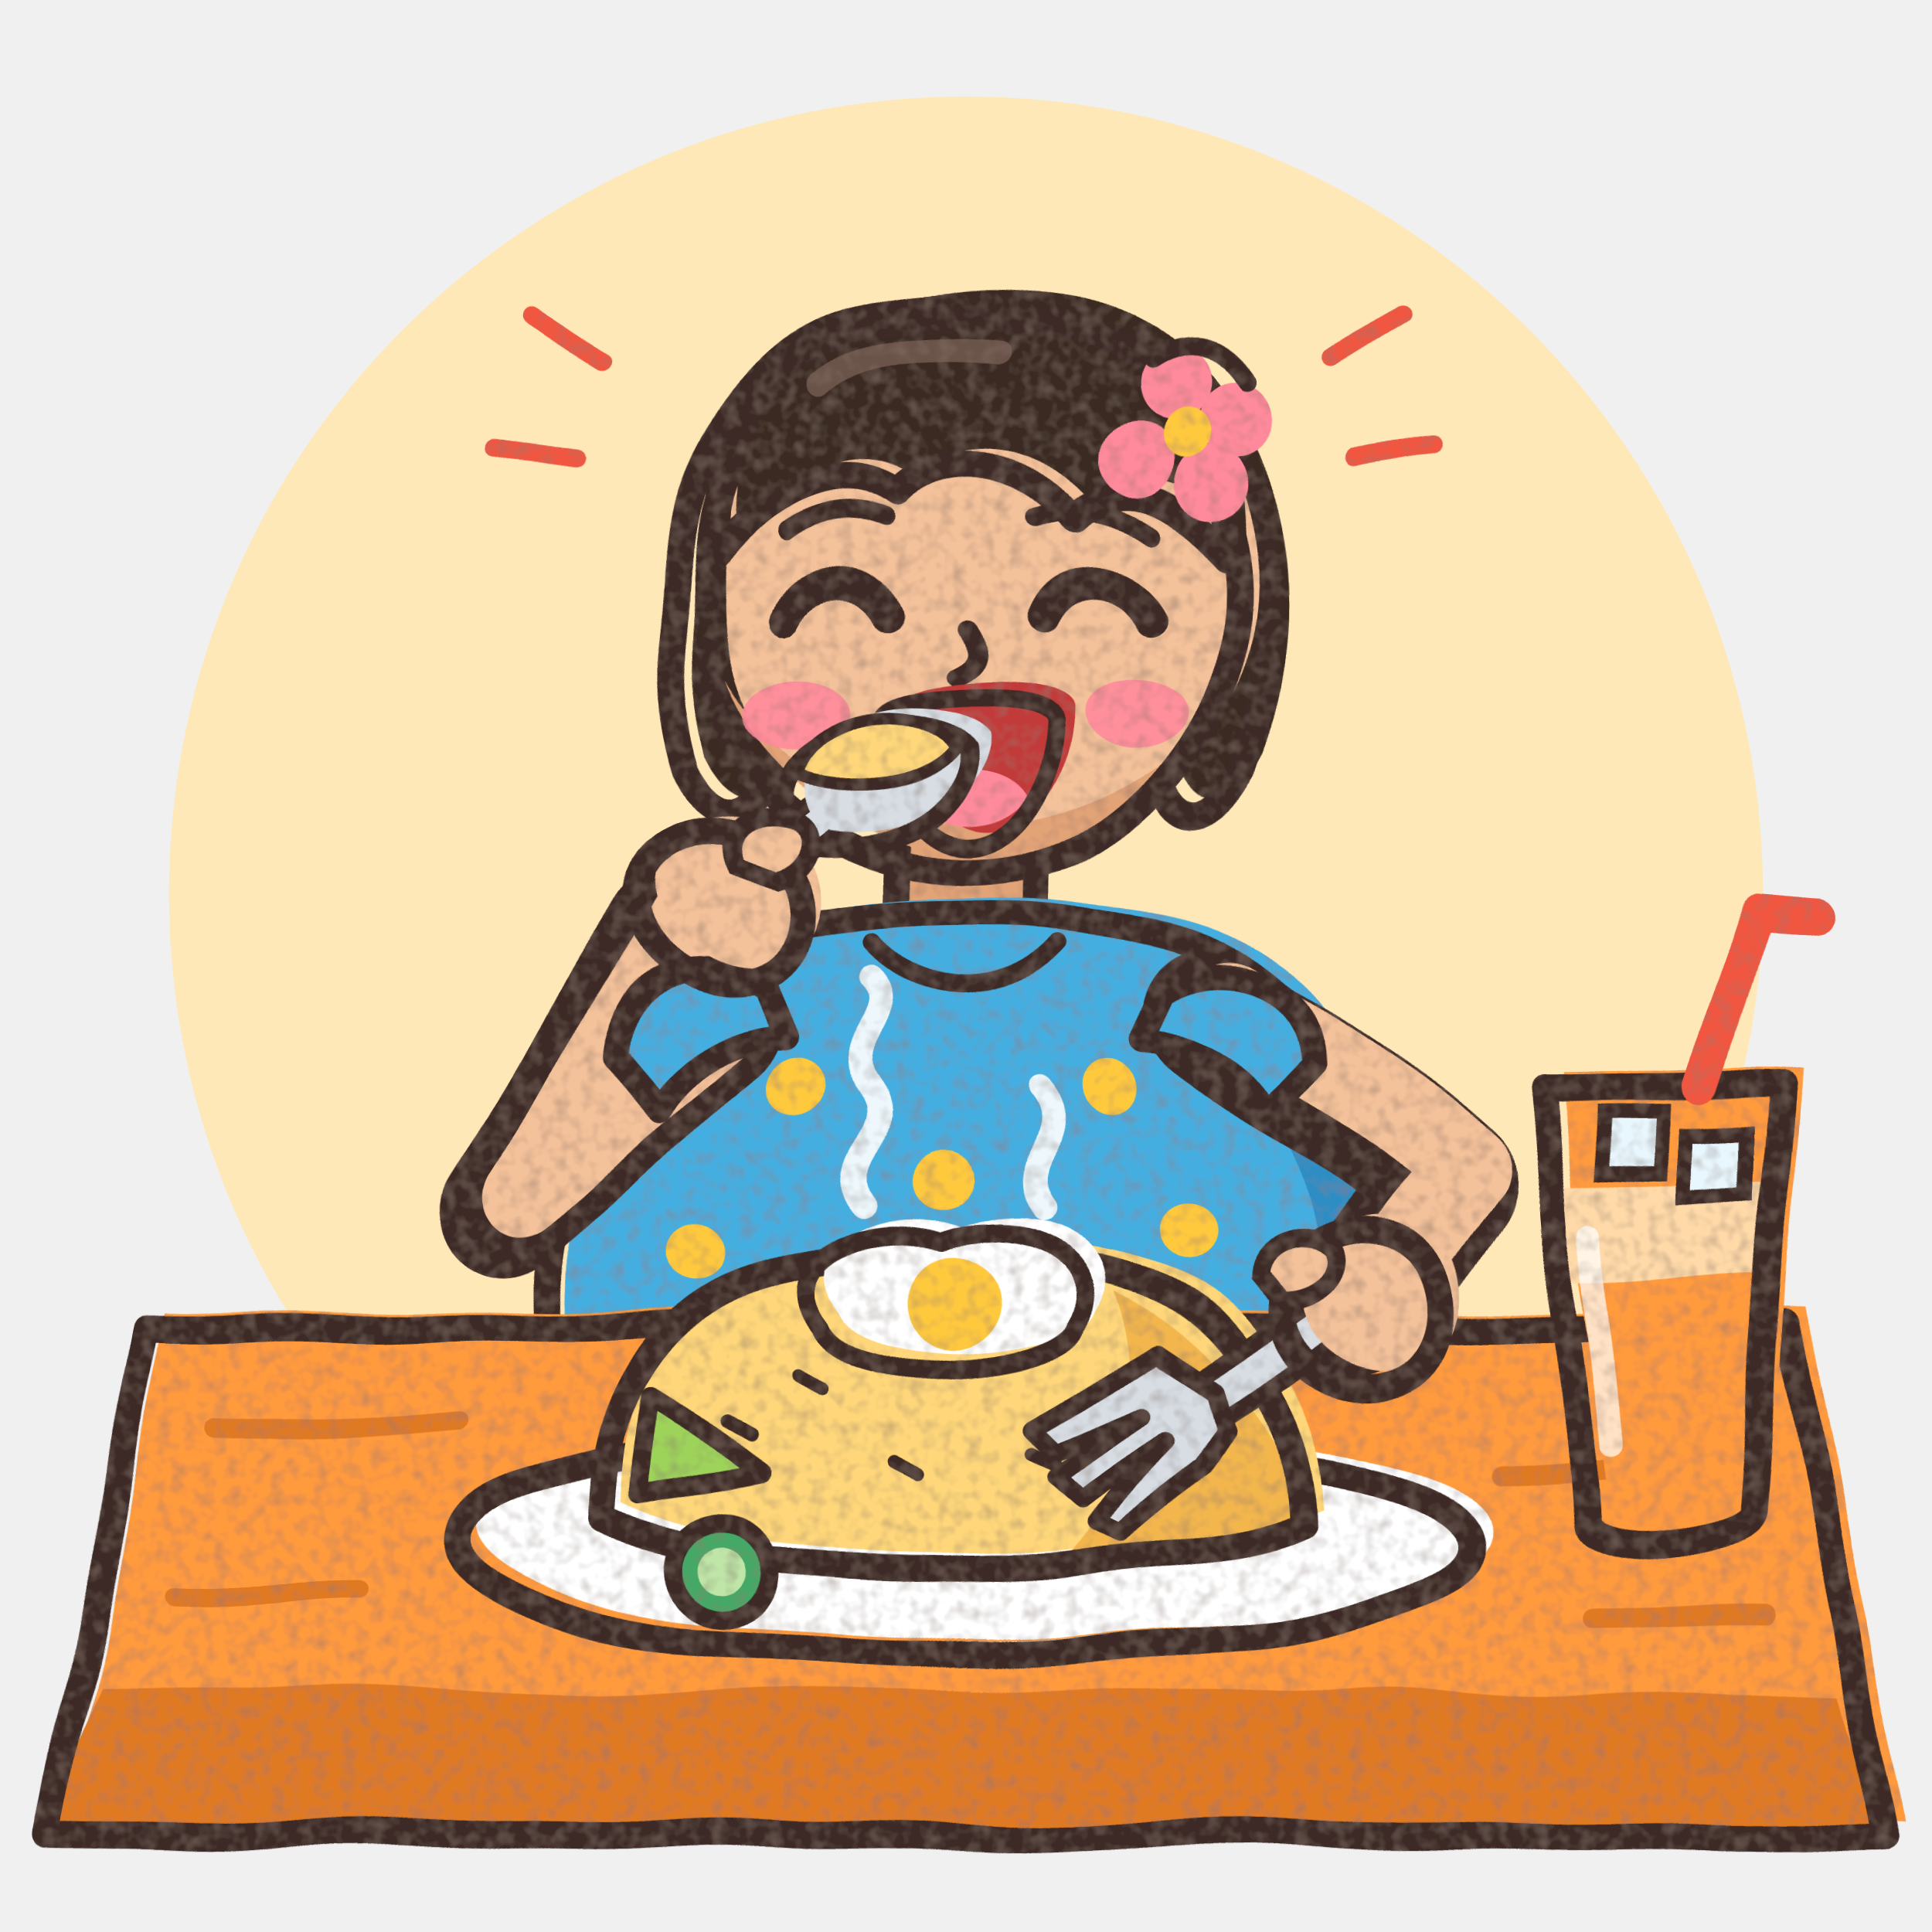
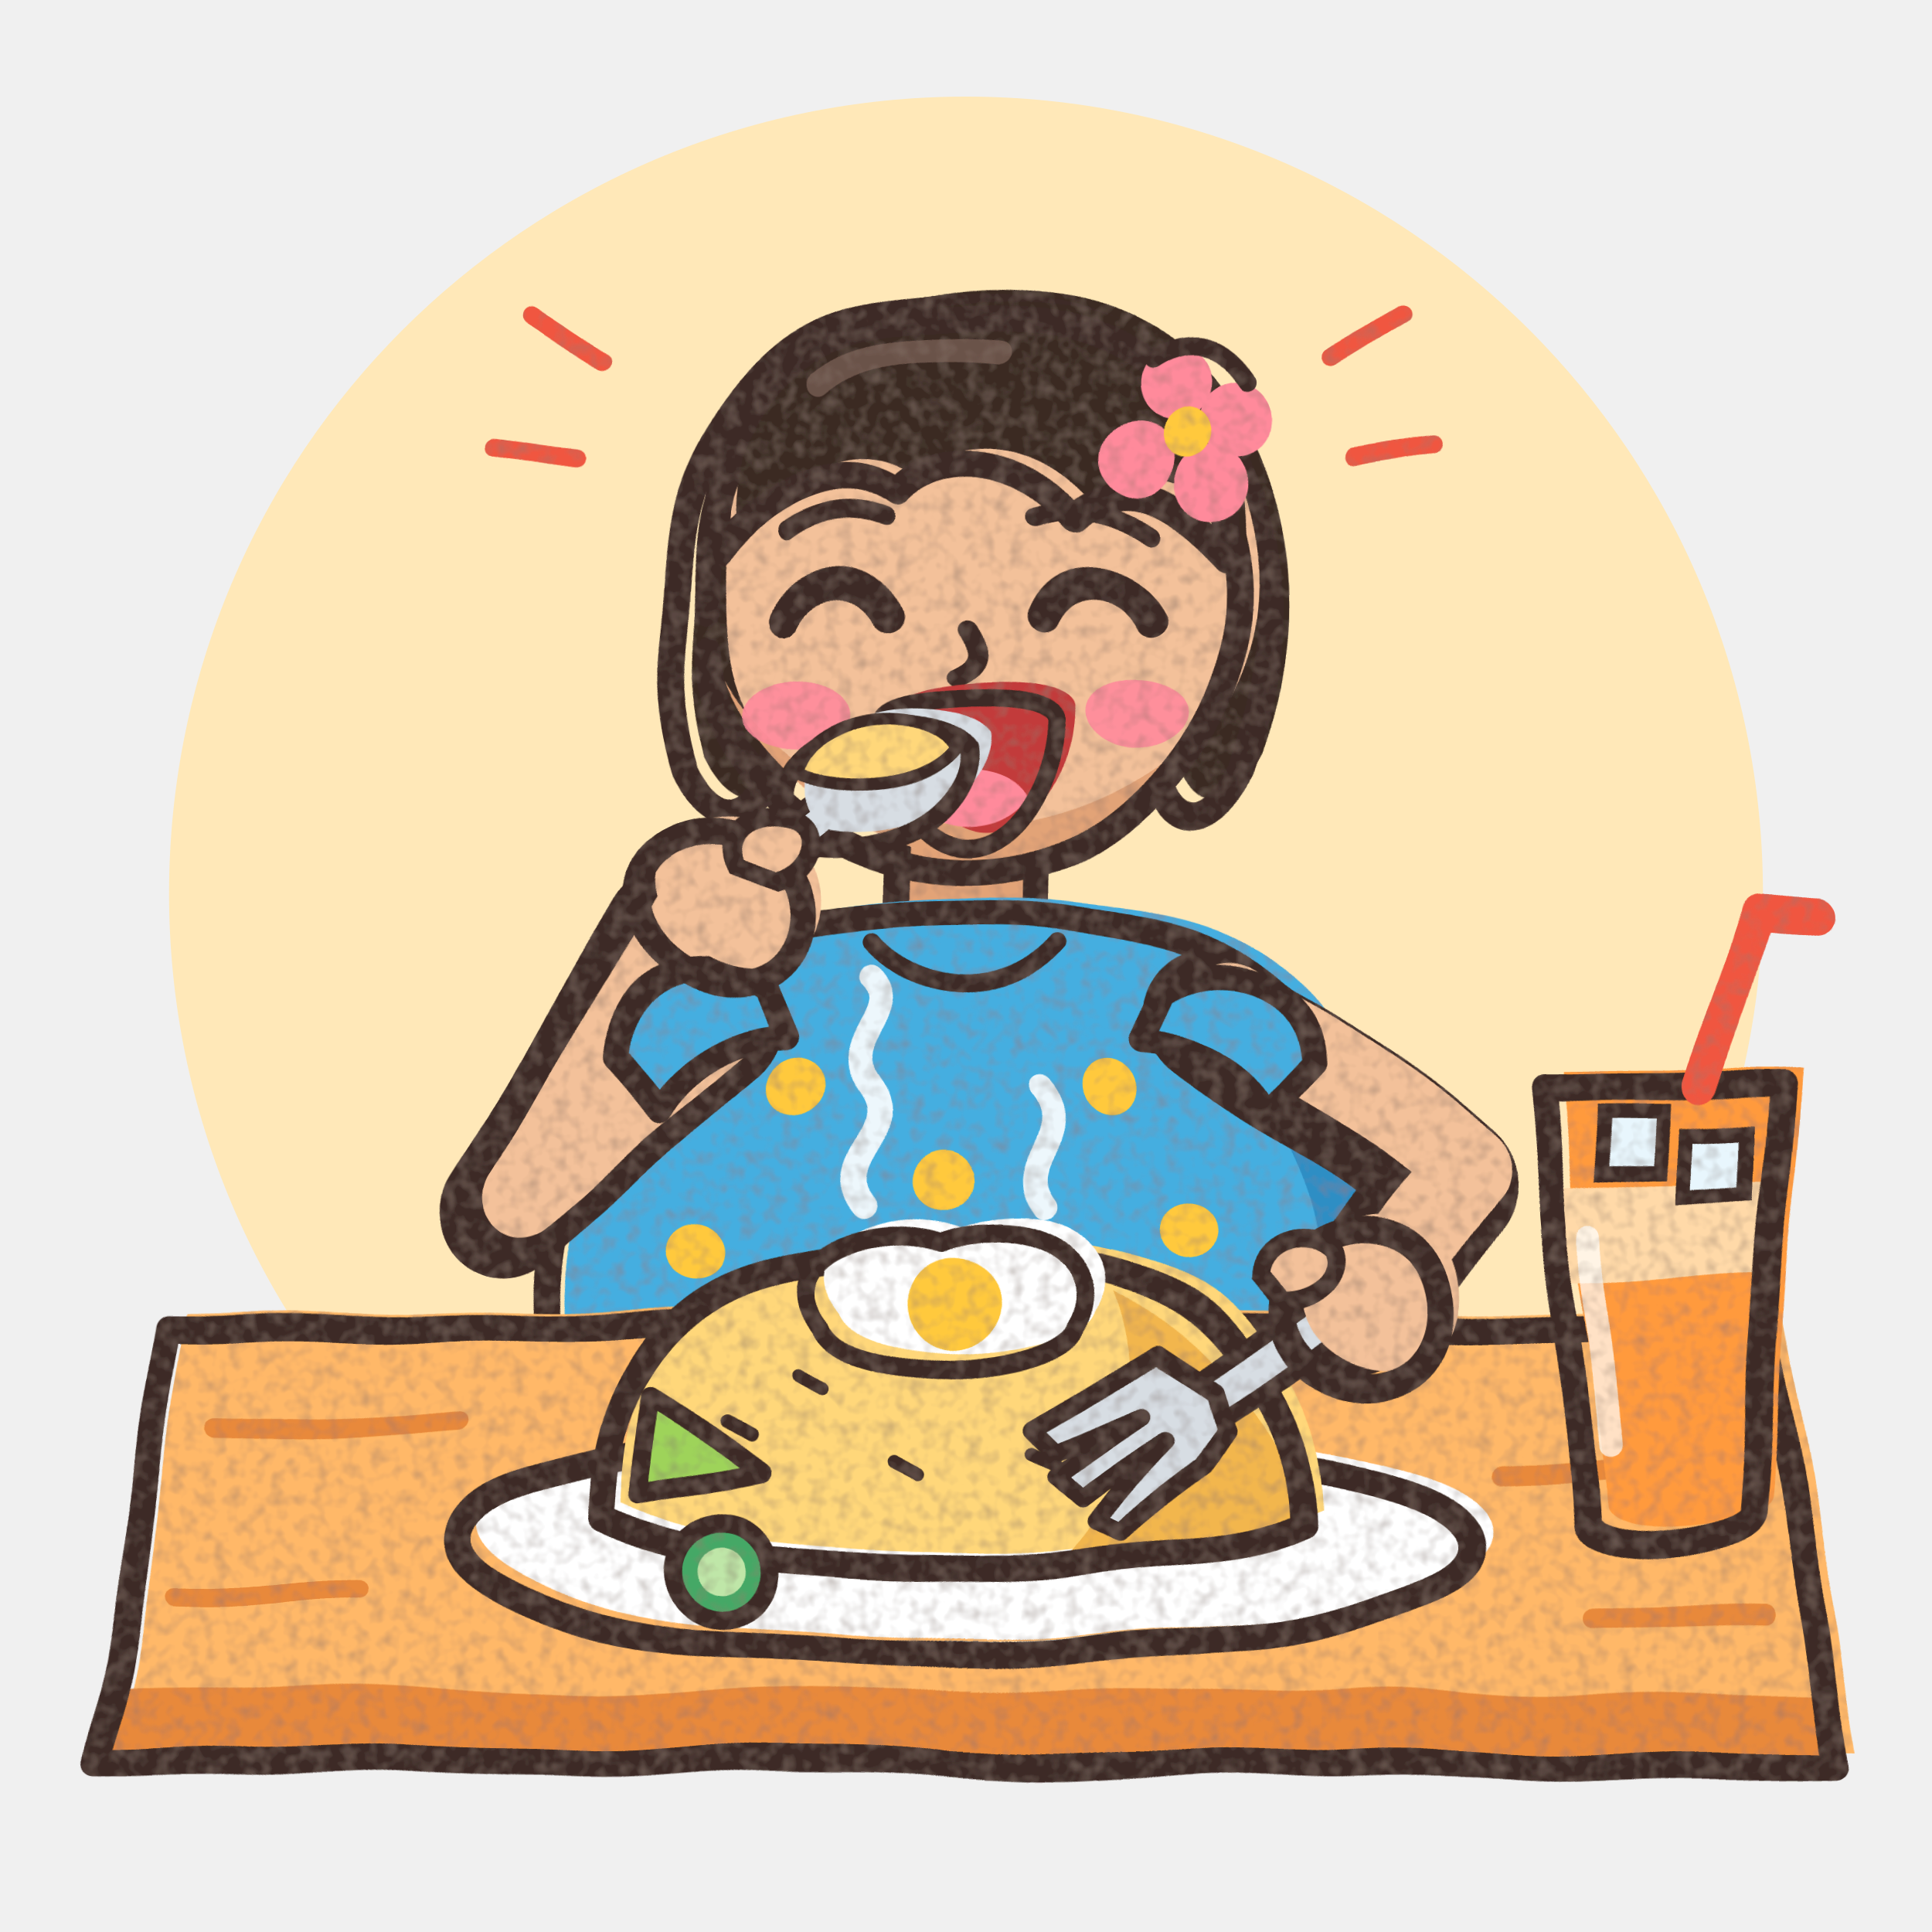
<svg xmlns="http://www.w3.org/2000/svg" xmlns:xlink="http://www.w3.org/1999/xlink" viewBox="0 0 160 160">
  <defs>
    <filter id="f" filterUnits="userSpaceOnUse" x="0" y="0" width="160" height="160">
      <feTurbulence type="fractalNoise" baseFrequency=".045" numOctaves="2" seed="4" result="w" />
      <feDisplacementMap in="SourceGraphic" in2="w" scale="2.4" xChannelSelector="R" yChannelSelector="G" result="d" />
      <feTurbulence type="fractalNoise" baseFrequency=".85" numOctaves="2" seed="9" result="n" />
      <feColorMatrix in="n" type="matrix" values="0 0 0 0 .24 0 0 0 0 .17 0 0 0 0 .14 0 0 0 -1 .56" result="g" />
      <feComposite in="g" in2="d" operator="in" result="gi" />
      <feMerge>
        <feMergeNode in="d" />
        <feMergeNode in="gi" />
      </feMerge>
    </filter>
    <style>.l{fill:none;stroke:#3d2c26;stroke-width:2.2;stroke-linecap:round;stroke-linejoin:round}.t{fill:none;stroke:#3d2c26;stroke-width:1.5;stroke-linecap:round;stroke-linejoin:round}.o{transform:translate(1.6px,-1.3px)}.g{stroke-dasharray:52 3.5 80 3 36 4}</style>
    <path id="hairb" d="M57 64 C51 40 62 25 80 25 C98 25 109 40 103 64 C100 71 95 67 96 59 L64 59 C65 67 60 71 57 64Z" />
    <path id="face" d="M58 49 C58 35 68 28 80 28 C92 28 102 35 102 49 C102 63 93 72 80 72 C67 72 58 63 58 49Z" />
    <path id="bang" d="M59 46 C58 33 68 26 80 26 C93 26 102 33 101 46 C97 41 93 39 89 43 C85 38 79 37 75 41 C70 38 64 40 59 46Z" />
    <path id="mouth" d="M73 60 C73 57 87 57 87 60 C87 67 83 70 80 70 C77 70 73 67 73 60Z" />
    <path id="torso" d="M56 80 C64 74 96 74 104 80 C112 86 114 100 115 116 L45 116 C46 100 48 86 56 80Z" />
-     <path id="table" d="M12 110 L148 110 L156 152 L4 152Z" />
+     <path id="table" d="M14 110 L146 110 L152 146 L8 146Z" />
    <path id="plate" d="M38 128 C38 116 122 116 122 128 C122 140 38 140 38 128Z" />
    <path id="rice" d="M50 126 C50 110 62 103 78 104 C94 103 108 110 108 126 C96 131 62 131 50 126Z" />
    <path id="egg" d="M68 110 C64 105 71 101 78 103 C85 100 92 105 89 110 C88 114 70 115 68 110Z" />
    <path id="glass" d="M128 90 L148 90 L145 126 C145 129 131 129 131 126Z" />
    <path id="fistR" d="M53 75 C53 70 59 68 63 70 C67 72 67 79 63 81 C59 83 53 80 53 75Z" />
    <path id="fistL" d="M106 108 C106 103 112 101 116 103 C120 105 120 112 116 114 C112 116 106 113 106 108Z" />
    <path id="spoon" d="M65 66 C65 60 77 58 80 62 C81 67 73 71 67 70 C65 69 65 67 65 66Z" />
  </defs>
  <circle cx="80" cy="74" r="66" fill="#ffe8b8" />
  <g filter="url(#f)">
    <use xlink:href="#hairb" class="o" fill="#3a2a24" />
    <use xlink:href="#hairb" class="l" />
    <path d="M74 66h12v14h-12z" fill="#e2a377" />
    <path class="l" d="M74 68v10M86 68v10" />
    <use xlink:href="#torso" class="o" fill="#45aee0" />
    <path d="M98 82c8 6 11 18 12 32l5 2c-1-16-3-30-11-36z" fill="#2f8ec4" />
    <g fill="#ffc93c">
      <circle cx="66" cy="90" r="2.4" />
      <circle cx="78" cy="98" r="2.4" />
      <circle cx="92" cy="90" r="2.4" />
      <circle cx="98" cy="102" r="2.4" />
      <circle cx="58" cy="104" r="2.4" />
      <circle cx="86" cy="106" r="2.4" />
    </g>
    <use xlink:href="#torso" class="l" />
    <path class="t" d="M72 78c4 5 12 5 16 0" />
    <use xlink:href="#face" class="o" fill="#f3c19a" />
    <path d="M60 56c4 10 14 16 26 15 8-1 13-6 15-12-6 8-18 11-28 8-6-2-10-6-13-11z" fill="#e2a377" />
    <use xlink:href="#face" class="l g" />
    <use xlink:href="#bang" class="o" fill="#3a2a24" />
    <path d="M68 32c4-3 10-4 15-3" fill="none" stroke="#6b5348" stroke-width="2" stroke-linecap="round" />
    <use xlink:href="#bang" class="l" />
    <g fill="#ff8a9b">
      <circle cx="97" cy="32" r="3" />
      <circle cx="102" cy="35" r="3" />
      <circle cx="100" cy="40" r="3" />
      <circle cx="94" cy="38" r="3" />
    </g>
    <circle cx="98" cy="36" r="2" fill="#ffc93c" />
    <path class="t" d="M95 30c3-2 6-1 8 2" />
    <path style="stroke-width:2.6" class="l" d="M65 51c2-4 7-4 9 0M86 51c2-4 7-4 9 0" />
    <path class="t" d="M65 44c3-2 6-2 9-1M86 43c3-1 6-1 9 1" />
    <path class="t" d="M80 52c1 2 1 3-1 4" />
    <ellipse cx="66" cy="59" rx="4.5" ry="3" fill="#ff8a9b" opacity=".9" />
    <ellipse cx="94" cy="59" rx="4.5" ry="3" fill="#ff8a9b" opacity=".9" />
    <use xlink:href="#mouth" class="o" fill="#c23a3a" />
    <path d="M75 66c2-3 8-3 10 0-2 3-8 3-10 0z" fill="#ff8a9b" />
    <use xlink:href="#mouth" class="t" />
    <g style="stroke:#f0563f" class="t">
      <path d="M50 30l-6-4M48 38l-7-1M110 30l6-4M112 38l7-1" />
    </g>
-     <use xlink:href="#table" class="o" fill="#ff9a3d" />
-     <path d="M8 140 L152 140 L156 152 L4 152Z" fill="#e07a24" />
-     <g fill="none" stroke="#e07a24" stroke-width="1.6" stroke-linecap="round">
+     <use xlink:href="#table" class="o" fill="#ffb867" />
+     <path d="M9 140 L151 140 L152 146 L8 146Z" fill="#e8893a" />
+     <g fill="none" stroke="#e8893a" stroke-width="1.6" stroke-linecap="round">
      <path d="M18 118h20M124 122h18M14 132h16M132 134h14" />
    </g>
    <use xlink:href="#table" class="l" />
    <use xlink:href="#glass" class="o" fill="#ff9a3d" />
    <path d="M129 98h18l-1 8h-16z" fill="#ffd9a8" />
    <path d="M133 92h5v5h-5zM140 94h5v5h-5z" fill="#e8f6fd" stroke="#3d2c26" stroke-width="1.2" />
    <use xlink:href="#glass" class="l" />
    <path d="M141 90l5-14h5" style="stroke-width:3;stroke:#f0563f;" class="l" />
    <path d="M132 102l1 18" stroke="#fff" stroke-width="2" stroke-linecap="round" opacity=".7" />
    <use xlink:href="#plate" class="o" fill="#ffffff" />
    <path d="M42 131c12 7 64 7 76 0-6 6-68 7-76 0z" fill="#cfe7f4" />
    <use xlink:href="#plate" class="l" />
    <use xlink:href="#rice" class="o" fill="#ffd77a" />
    <path d="M92 107c8 4 15 10 16 19-6 2-14 3-20 3 6-5 8-14 4-22z" fill="#f2b64e" />
    <use xlink:href="#rice" class="l" />
    <g class="t" style="stroke-width:1.1">
      <path d="M60 118l2 1M66 114l2 1M94 116l2 1M86 120l2 1M74 121l2 1M58 123l2-1" />
    </g>
    <use xlink:href="#egg" class="o" fill="#ffffff" />
    <circle cx="79" cy="108" r="3.8" fill="#ffc93c" />
    <use xlink:href="#egg" class="t" />
    <g>
      <circle cx="60" cy="130" r="4" fill="#45a866" stroke="#3d2c26" stroke-width="1.5" />
      <circle cx="60" cy="130" r="2" fill="#bfe6a8" />
      <path d="M54 116l9 6-10 2z" fill="#9ed35a" stroke="#3d2c26" stroke-width="1.5" stroke-linejoin="round" />
    </g>
    <g fill="none" stroke="#fff" stroke-width="2" stroke-linecap="round" opacity=".9">
      <path d="M72 100c-3-4 3-6 0-10s3-6 0-9M86 100c-3-4 3-6 0-10" />
    </g>
    <path d="M101 84 L120 98 L112 108" fill="none" stroke="#3d2c26" stroke-width="11.4" stroke-linecap="round" stroke-linejoin="round" />
    <path d="M101 84 L120 98 L112 108" fill="none" stroke="#f3c19a" stroke-width="7" stroke-linecap="round" stroke-linejoin="round" class="o" />
    <path d="M97 82c6-4 12 0 12 6l-4 4c-2-4-6-6-10-6z" fill="#45aee0" stroke="#3d2c26" stroke-width="2" stroke-linejoin="round" />
    <path d="M112 108 L100 116" stroke="#3d2c26" stroke-width="5" stroke-linecap="round" />
    <path d="M112 108 L100 116" stroke="#d7dde3" stroke-width="2.4" stroke-linecap="round" />
    <path d="M101 115 L96 112 L86 118 L88 120 L95 117 L88 122 L90 124 L97 119 L91 126 L93 127 L100 121 L102 118Z" fill="#d7dde3" stroke="#3d2c26" stroke-width="1.5" stroke-linejoin="round" />
    <use xlink:href="#fistL" class="o" fill="#f3c19a" />
    <use xlink:href="#fistL" class="l" />
    <path d="M104 106c0-3 4-4 6-2 1 2-1 4-4 4z" fill="#f3c19a" stroke="#3d2c26" stroke-width="1.5" />
    <path d="M59 85 L42 100 L56 78" fill="none" stroke="#3d2c26" stroke-width="11.4" stroke-linecap="round" stroke-linejoin="round" />
    <path d="M59 85 L42 100 L56 78" fill="none" stroke="#f3c19a" stroke-width="7" stroke-linecap="round" stroke-linejoin="round" class="o" />
    <path d="M63 82c-6-4-12 0-12 6l4 4c2-4 6-6 10-6z" fill="#45aee0" stroke="#3d2c26" stroke-width="2" stroke-linejoin="round" />
    <path d="M60 74 L69 67" stroke="#3d2c26" stroke-width="4.4" stroke-linecap="round" />
    <path d="M60 74 L69 67" stroke="#d7dde3" stroke-width="2" stroke-linecap="round" />
    <use xlink:href="#spoon" class="o" fill="#d7dde3" />
    <use xlink:href="#spoon" class="t" />
    <path d="M66 64c1-5 11-6 13-2-2 3-9 4-13 2z" fill="#ffd77a" stroke="#3d2c26" stroke-width="1" />
    <use xlink:href="#fistR" class="o" fill="#f3c19a" />
    <use xlink:href="#fistR" class="l" />
    <path d="M61 72c-1-3 2-5 5-4 2 1 1 4-2 5z" fill="#f3c19a" stroke="#3d2c26" stroke-width="1.5" />
  </g>
</svg>
